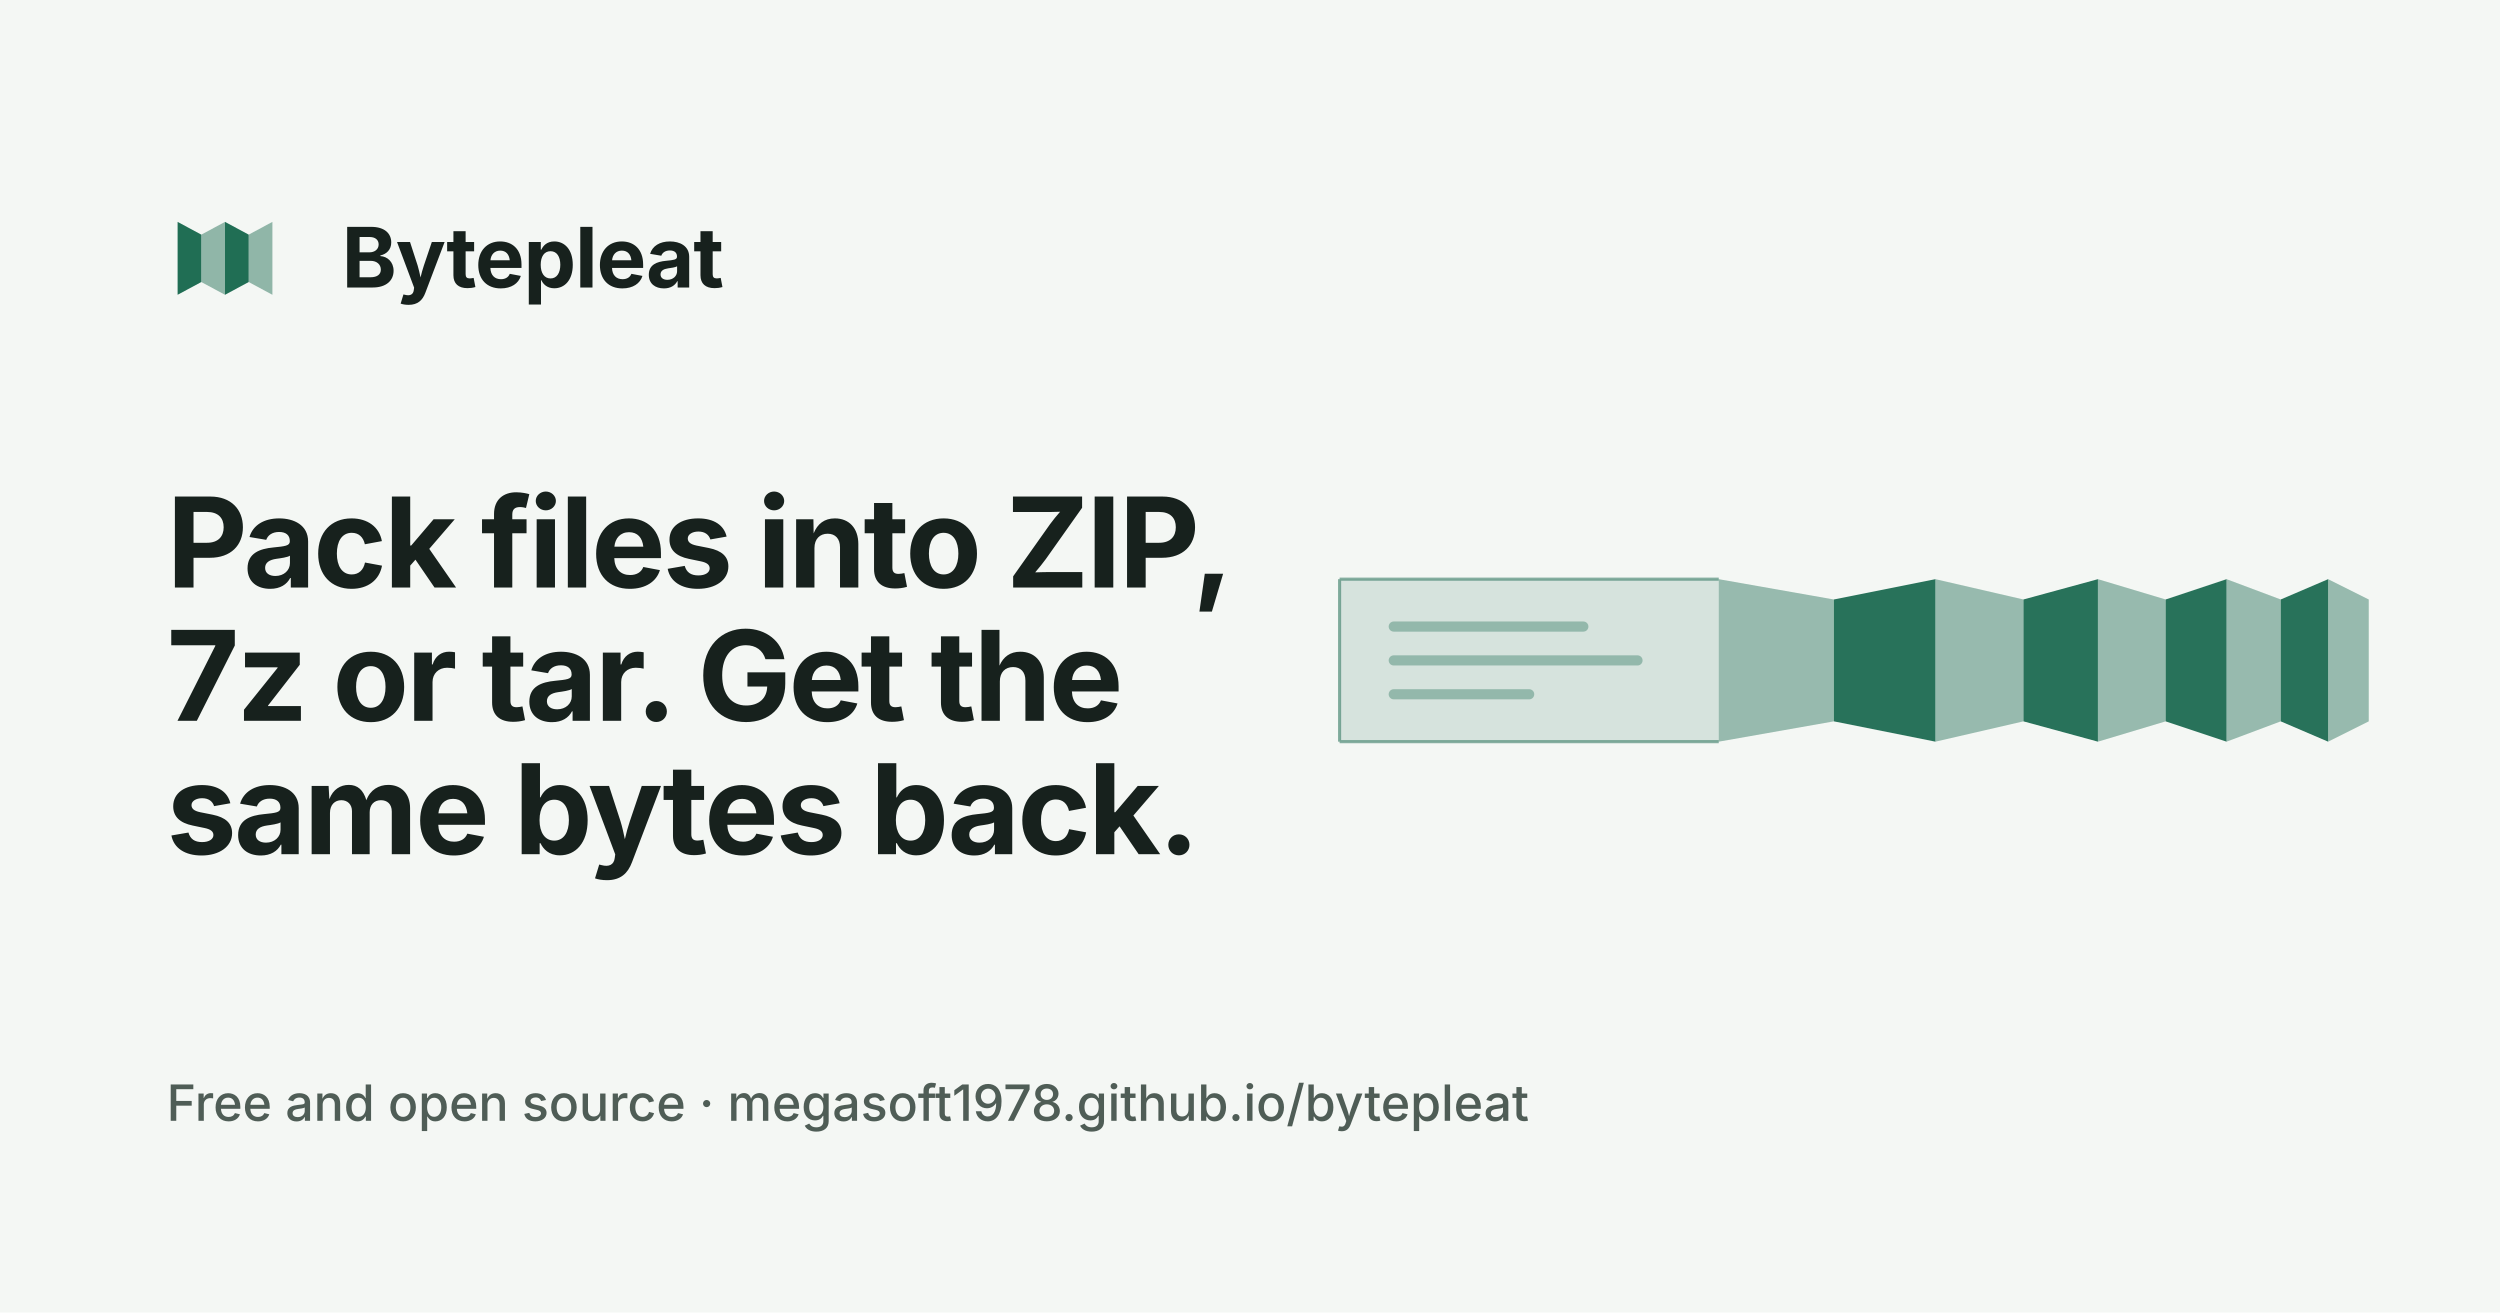
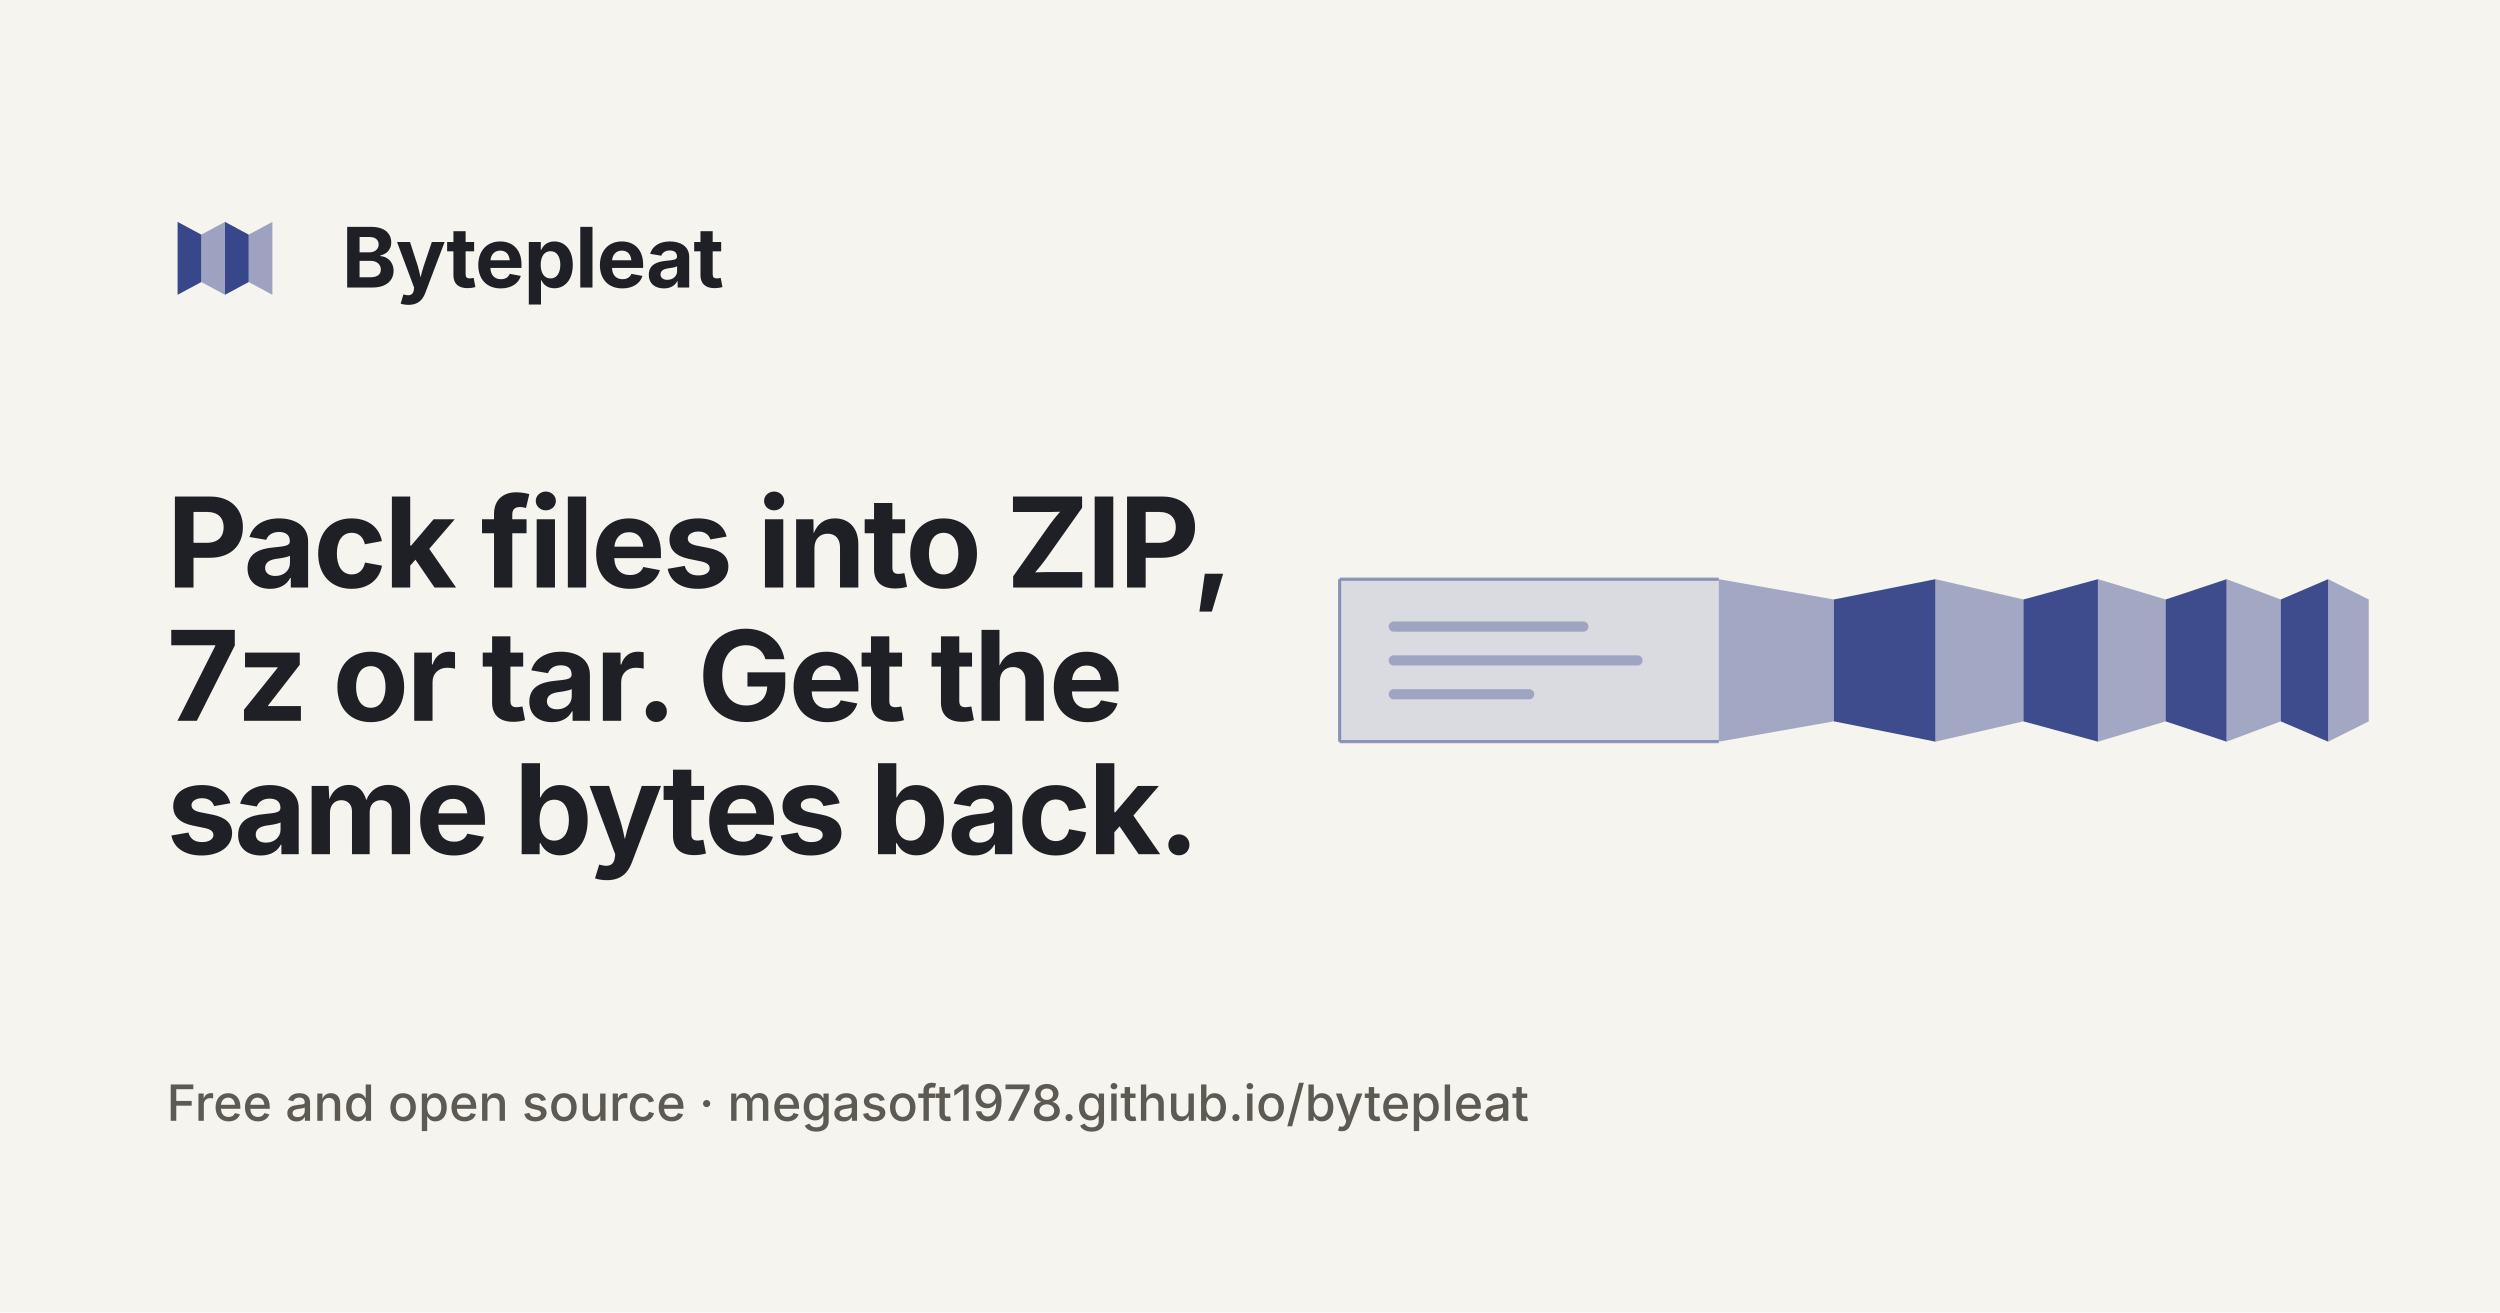
<svg xmlns="http://www.w3.org/2000/svg" viewBox="0 0 1200 630" width="1200" height="630" role="img" aria-labelledby="og-t">
  <style>
-   .t { font-family: "Instrument Sans", ui-sans-serif, system-ui, -apple-system, "Segoe UI", sans-serif; fill: #17211d; }
+   @font-face { font-family: "Instrument Sans"; src: url("fonts/InstrumentSans-latin.woff2") format("woff2"); font-weight: 400 700; font-stretch: 75% 100%; font-style: normal; }
+   .t { font-family: "Instrument Sans", ui-sans-serif, system-ui, -apple-system, "Segoe UI", sans-serif; fill: #1e2025; }
  .h { font-size: 60px; font-weight: 650; font-stretch: 88%; letter-spacing: -1.3px; }
  .w { font-size: 40px; font-weight: 650; font-stretch: 96%; letter-spacing: -0.5px; }
-   .s { font-size: 24px; font-weight: 450; fill: #4f5d56; }
+   .s { font-size: 24px; font-weight: 450; fill: #5c5a52; }
+   .ac { fill: #2f3e86; }
</style>
-   <rect width="1200" height="630" fill="#f4f7f4" />
-   <g transform="translate(80 96) scale(1.75)" fill="#17674d">
+   <rect width="1200" height="630" fill="#f6f4ef" />
+   <g transform="translate(80 96) scale(1.75)" class="ac">
    <polygon points="3 6 9.5 9.5 9.5 22.5 3 26" fill-opacity=".95" />
    <polygon points="9.5 9.5 16 6 16 26 9.5 22.5" fill-opacity=".45" />
    <polygon points="16 6 22.5 9.5 22.5 22.5 16 26" fill-opacity=".95" />
    <polygon points="22.5 9.5 29 6 29 26 22.5 22.5" fill-opacity=".45" />
  </g>
  <text class="t w" x="164" y="138">Bytepleat</text>
  <text class="t h">
    <tspan x="80" y="282">Pack files into ZIP,</tspan>
    <tspan x="80" y="346">7z or tar. Get the</tspan>
    <tspan x="80" y="410">same bytes back.</tspan>
  </text>
  <text class="t s" x="80" y="538">Free and open source · megasoft1978.github.io/bytepleat</text>
-   <g transform="translate(630 252) scale(1.625)" fill="#17674d">
+   <g transform="translate(630 252) scale(1.625)" class="ac">
    <rect x="8" y="16" width="112" height="48" fill-opacity=".14" />
-     <path d="M8 16h112M8 64h112M8 16v48" fill="none" stroke="#17674d" stroke-opacity=".5" stroke-width="1.5" vector-effect="non-scaling-stroke" />
-     <path d="M24 30h56M24 40h72M24 50h40" fill="none" stroke="#17674d" stroke-opacity=".35" stroke-width="3" stroke-linecap="round" />
+     <path d="M8 16h112M8 64h112M8 16v48" fill="none" stroke="#2f3e86" stroke-opacity=".5" stroke-width="1.5" vector-effect="non-scaling-stroke" />
+     <path d="M24 30h56M24 40h72M24 50h40" fill="none" stroke="#2f3e86" stroke-opacity=".35" stroke-width="3" stroke-linecap="round" />
    <g fill-opacity=".42">
      <polygon points="120 16 154 22 154 58 120 64" />
      <polygon points="184 16 210 22 210 58 184 64" />
      <polygon points="232 16 252 22 252 58 232 64" />
      <polygon points="270 16 286 22 286 58 270 64" />
      <polygon points="300 16 312 22 312 58 300 64" />
    </g>
    <g fill-opacity=".92">
      <polygon points="154 22 184 16 184 64 154 58" />
      <polygon points="210 22 232 16 232 64 210 58" />
      <polygon points="252 22 270 16 270 64 252 58" />
      <polygon points="286 22 300 16 300 64 286 58" />
    </g>
  </g>
</svg>
